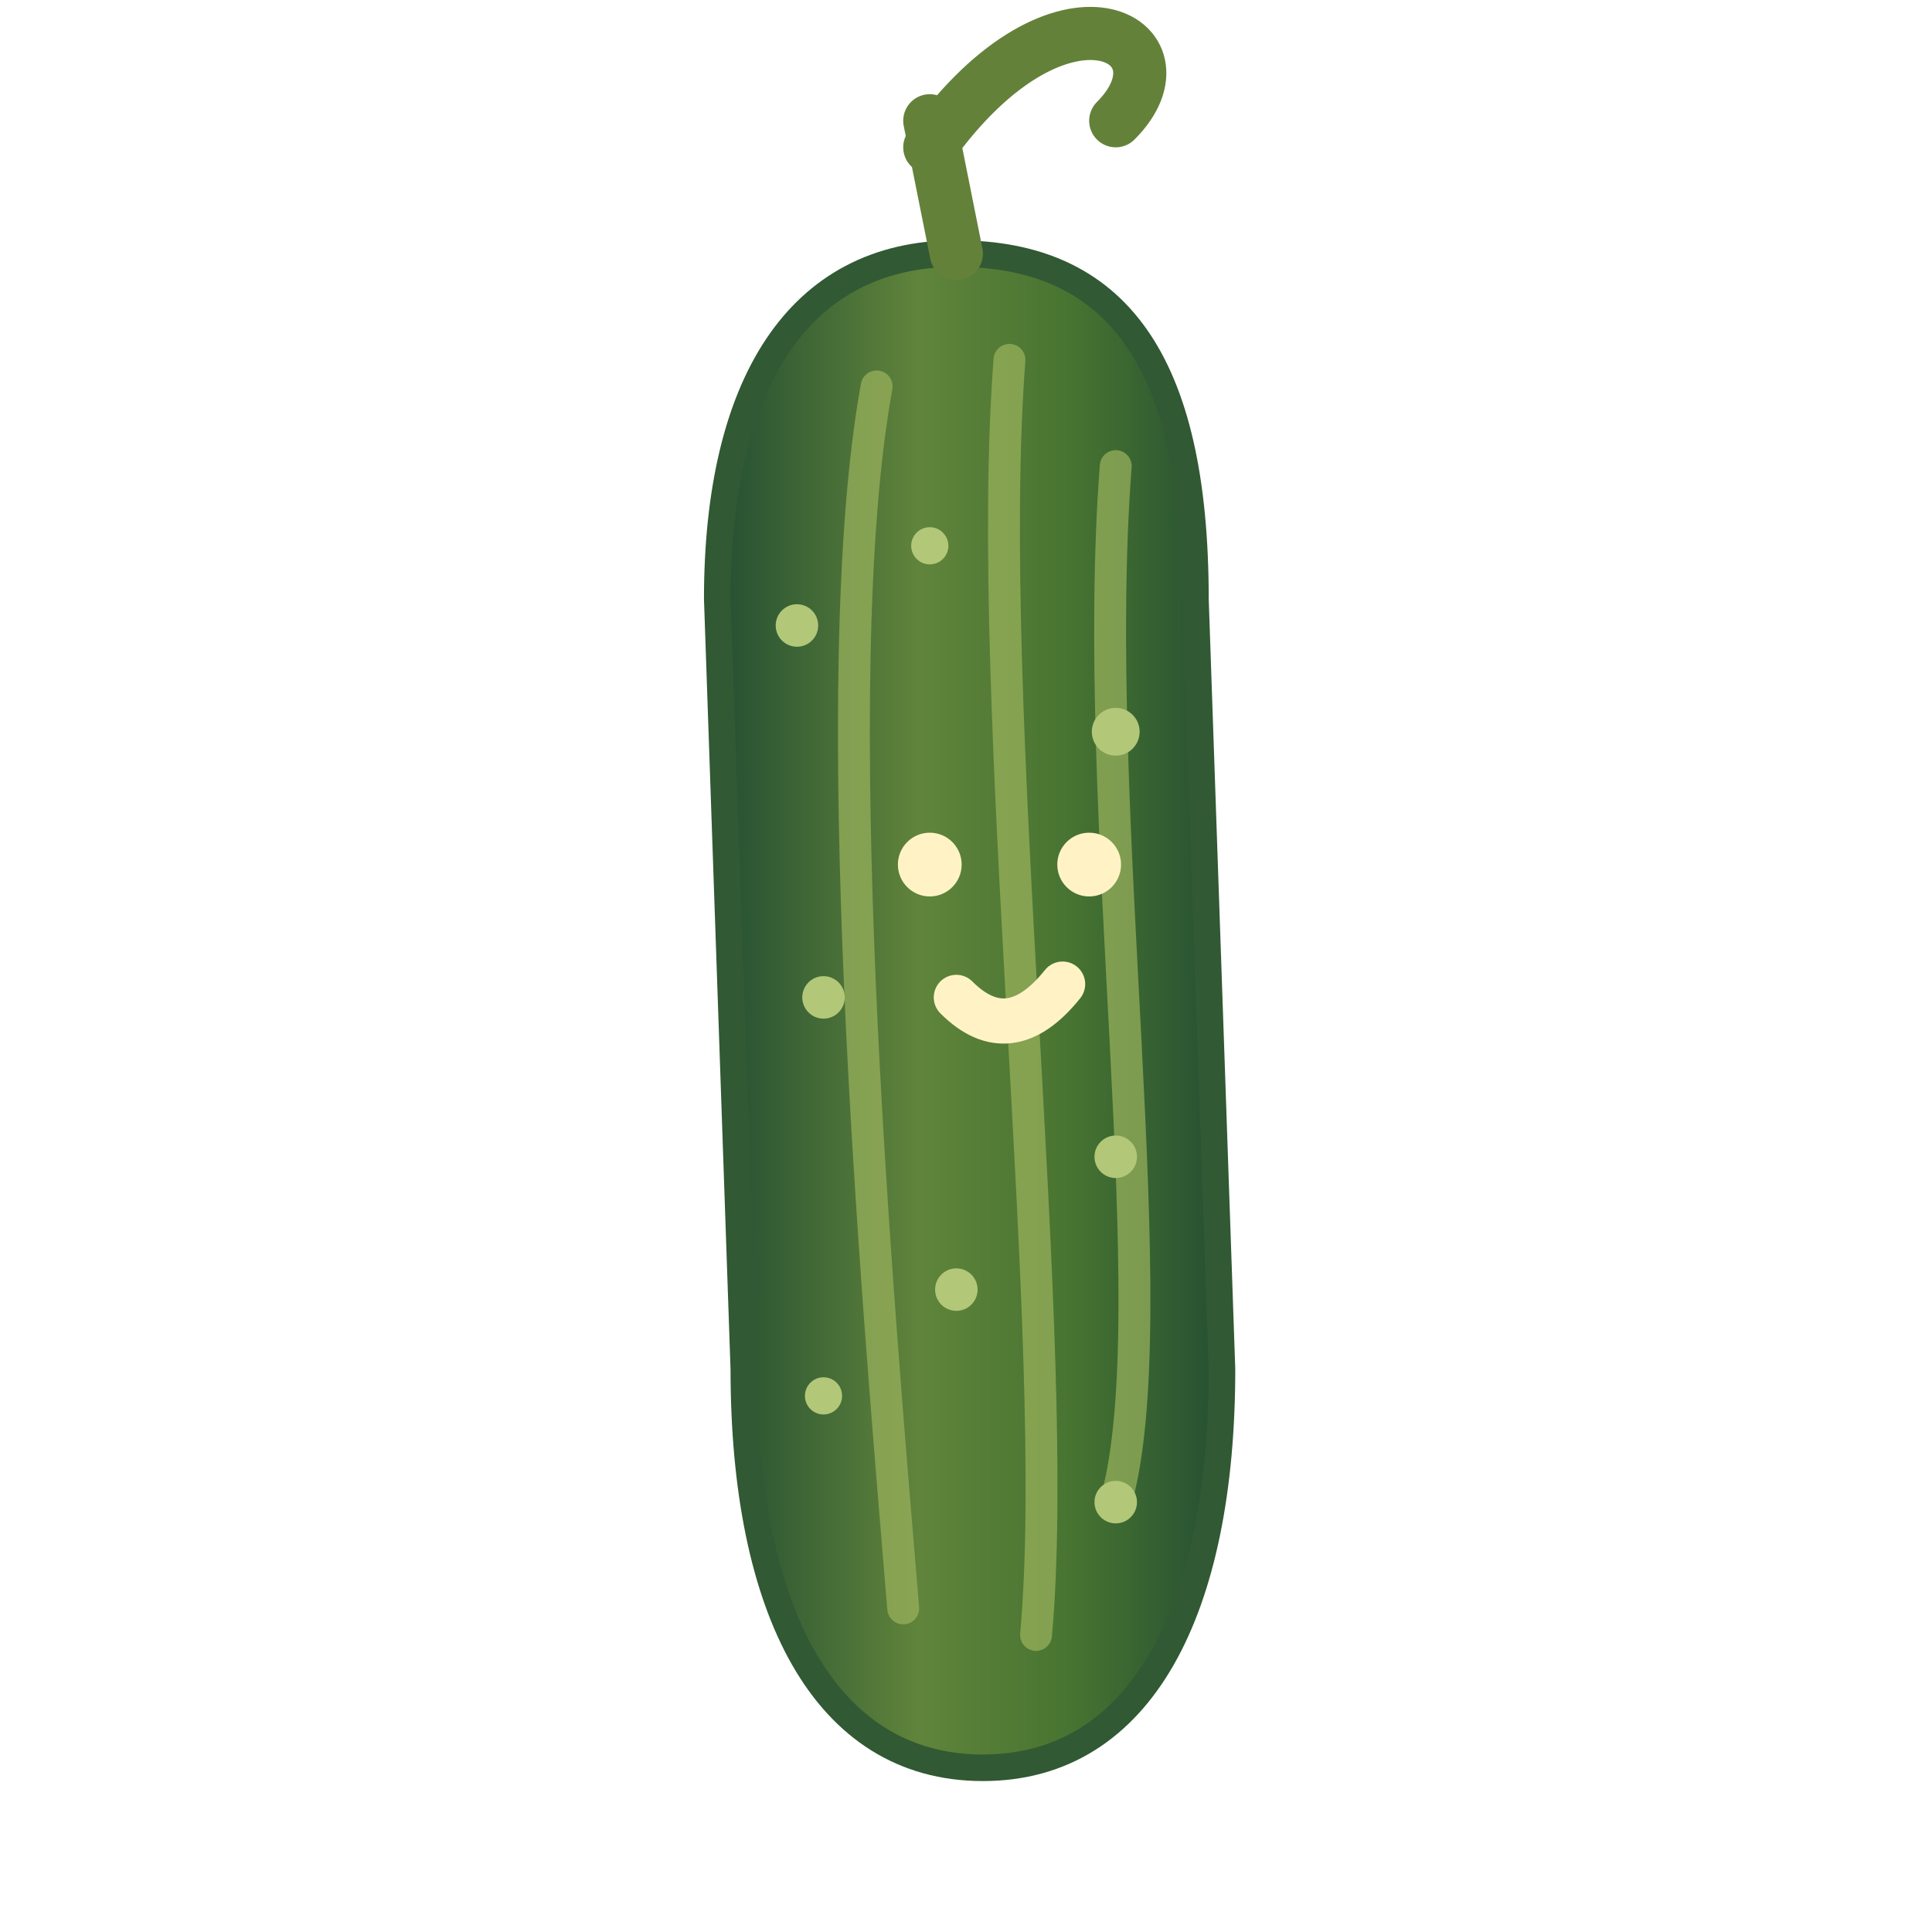
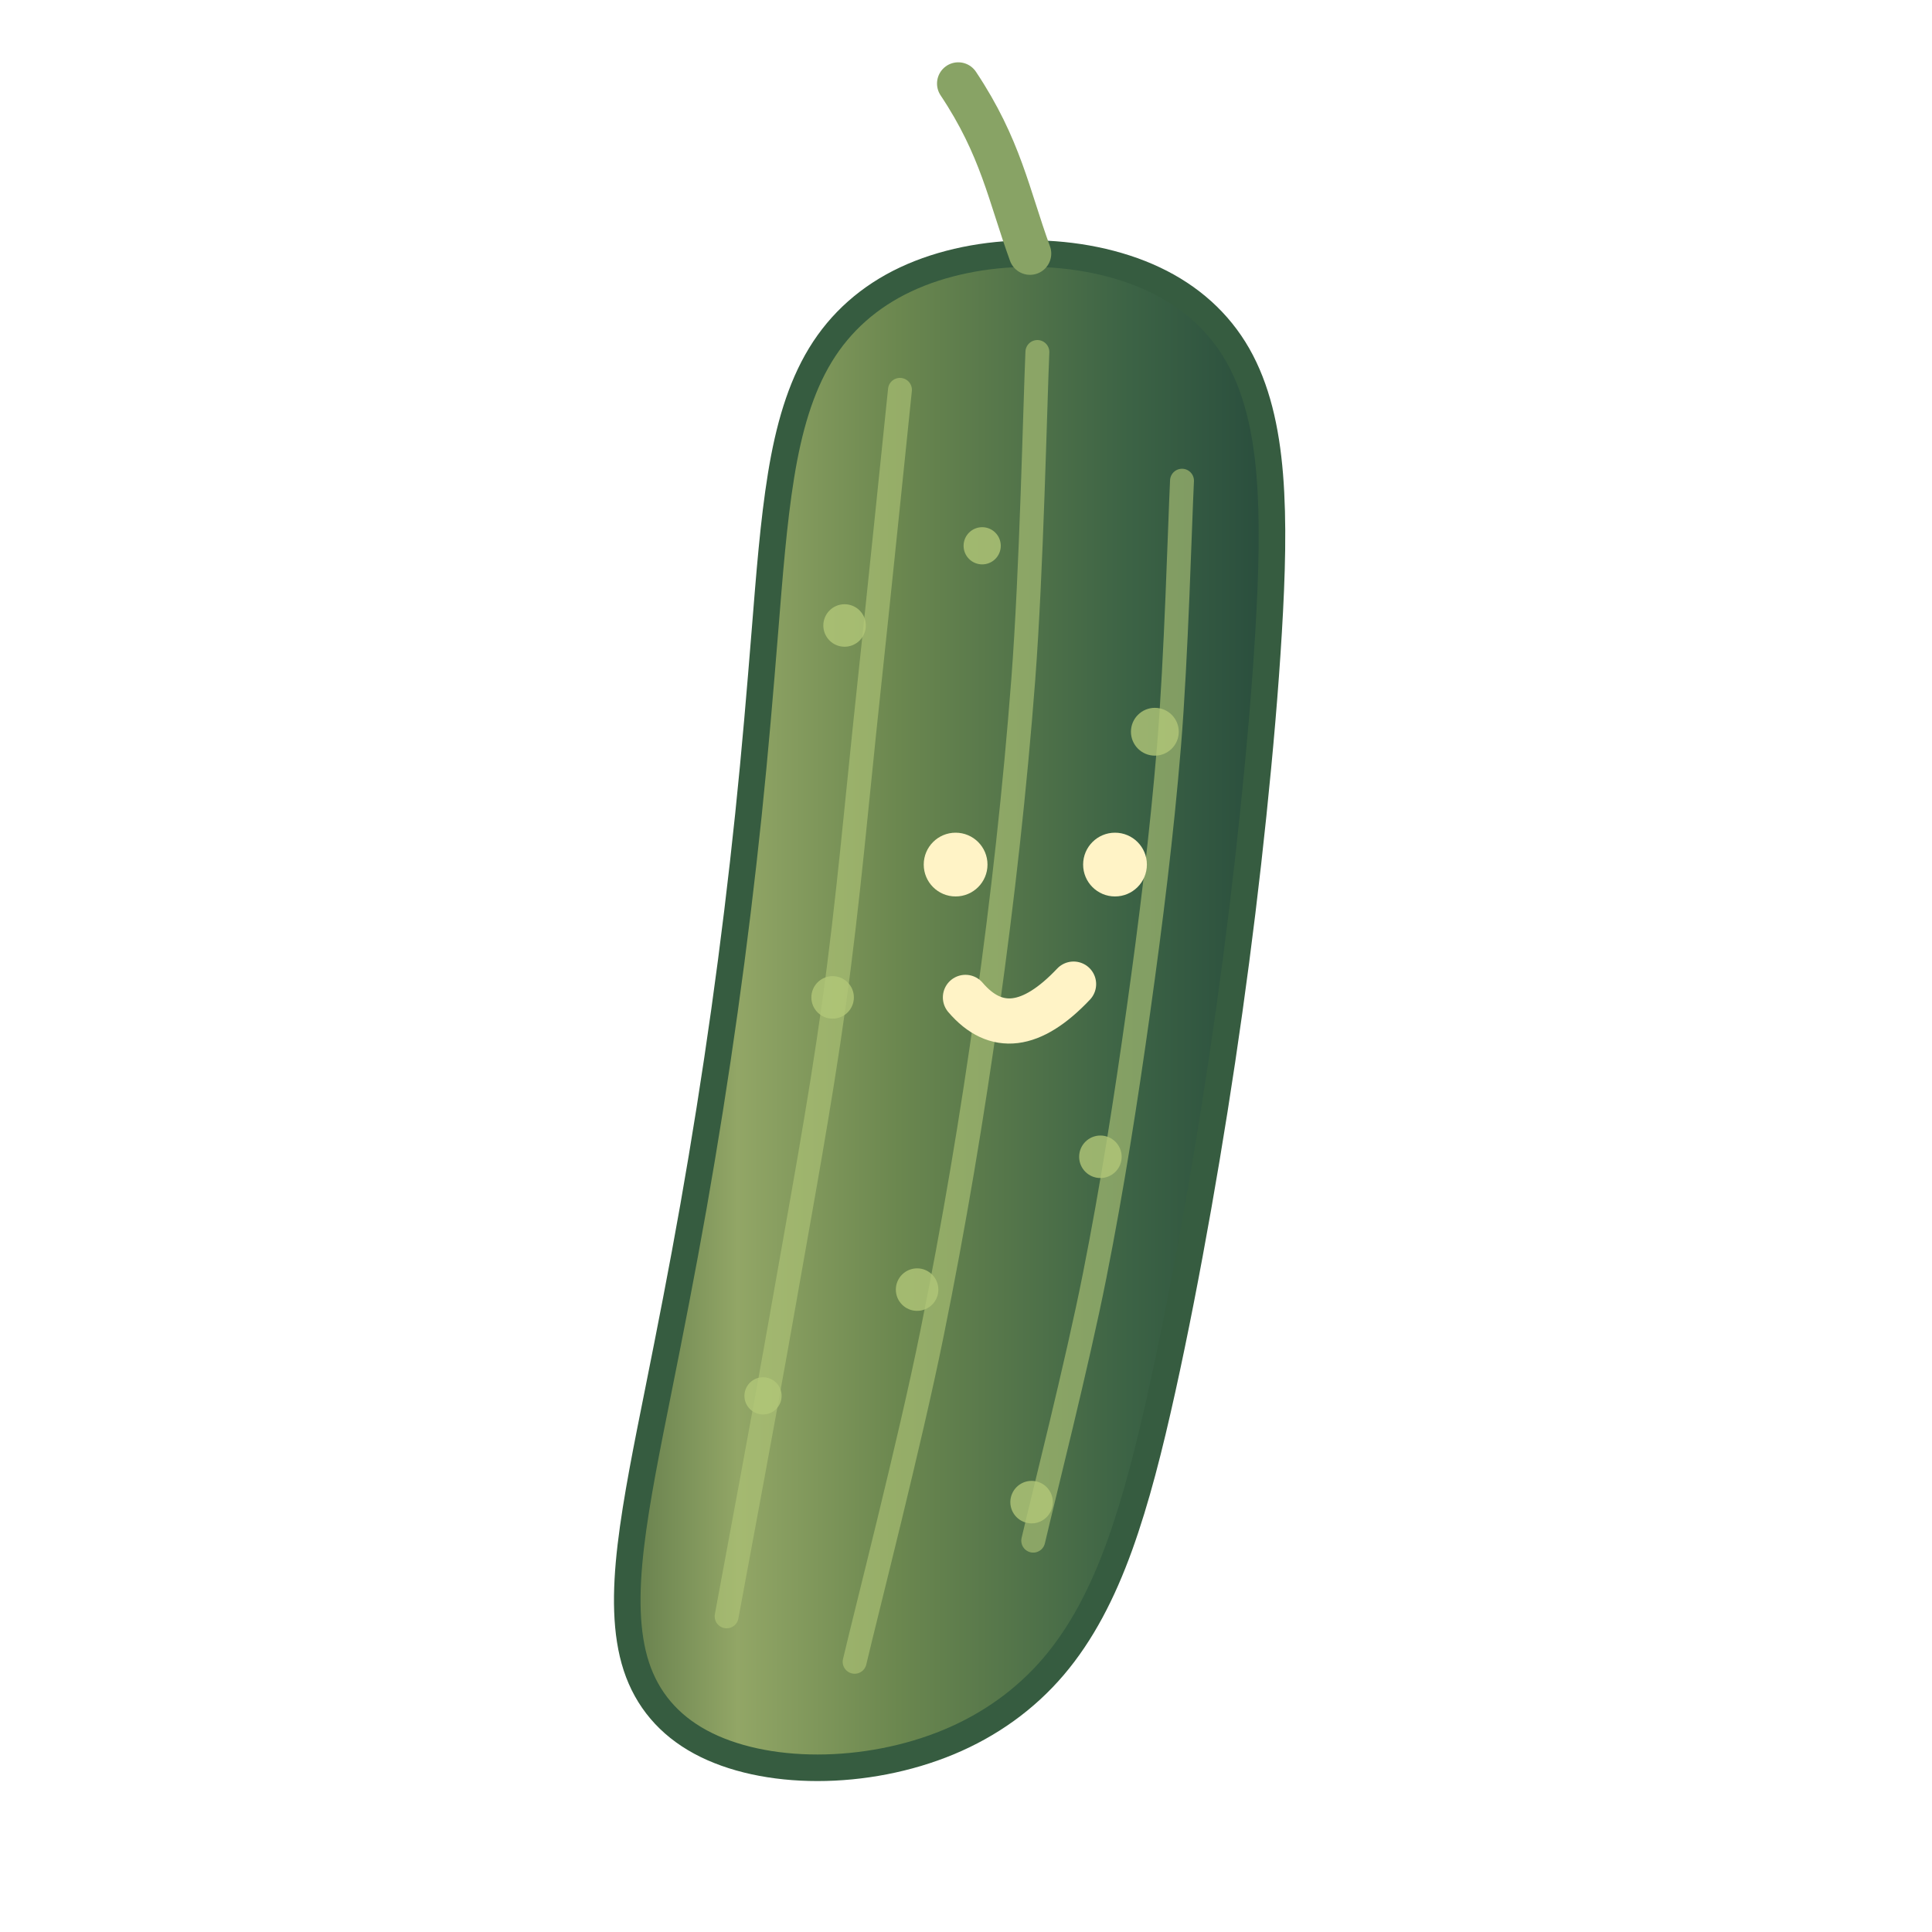
<svg xmlns="http://www.w3.org/2000/svg" viewBox="0 0 64 64">
  <defs>
    <linearGradient id="skin">
-       <stop stop-color="#244f32" />
-       <stop offset=".4" stop-color="#60843b" />
-       <stop offset=".7" stop-color="#477431" />
-       <stop offset="1" stop-color="#254f32" />
+       <stop stop-color="#667f4d" />
+       <stop offset=".17" stop-color="#92a666" />
+       <stop offset=".42" stop-color="#6b874f" />
+       <stop offset=".78" stop-color="#3c6345" />
+       <stop offset="1" stop-color="#294d3d" />
    </linearGradient>
  </defs>
-   <g transform="translate(22 4) scale(.88)">
-     <path d="M11 5C5 5 2 10 2 18L3 47C3 56 6 62 12 62s9-6 9-15l-1-29C20 9 17 5 11 5Z" fill="url(#skin)" stroke="#315934" />
-     <path d="M8 10C6 21 8 44 9 56M13 9c-1 13 2 37 1 48M17 13c-1 13 2 32 0 39" fill="none" stroke="#9bb45c" stroke-width="1.2" stroke-linecap="round" opacity=".7" />
-     <path d="M11 5 10 0m0 1c5-7 10-4 7-1" fill="none" stroke="#64813a" stroke-width="2" stroke-linecap="round" />
-     <g fill="#b2c778">
-       <circle cx="5" cy="19" r=".8" />
-       <circle cx="10" cy="16" r=".7" />
-       <circle cx="17" cy="23" r=".9" />
-       <circle cx="6" cy="33" r=".8" />
-       <circle cx="17" cy="39" r=".8" />
-       <circle cx="11" cy="44" r=".8" />
-       <circle cx="6" cy="48" r=".7" />
-       <circle cx="17" cy="52" r=".8" />
+   <g transform="translate(24 4) scale(.88)">
+     <path data-body-frame="2 5 19 57" data-body-bend="-8" d="M11.5 5C13.158 5 14.808 5.327 16.173 5.971C17.538 6.615 18.609 7.575 19.319 8.818C20.028 10.062 20.385 11.589 20.527 13.347C20.669 15.106 20.61 17.096 20.481 19.25C20.353 21.404 20.151 23.721 19.901 26.124C19.652 28.526 19.349 31.013 19 33.5C18.651 35.987 18.255 38.474 17.831 40.876C17.406 43.279 16.957 45.596 16.481 47.75C16.005 49.904 15.505 51.894 14.87 53.653C14.234 55.411 13.449 56.938 12.39 58.182C11.332 59.425 9.991 60.385 8.446 61.029C6.9 61.673 5.158 62 3.5 62C1.842 62 0.285 61.673 -0.905 61.029C-2.096 60.385 -2.912 59.425 -3.319 58.182C-3.726 56.938 -3.734 55.411 -3.527 53.653C-3.319 51.894 -2.912 49.904 -2.481 47.75C-2.05 45.596 -1.593 43.279 -1.169 40.876C-0.745 38.474 -0.349 35.987 0 33.5C0.349 31.013 0.651 28.526 0.901 26.124C1.152 23.721 1.345 21.404 1.519 19.25C1.692 17.096 1.844 15.106 2.13 13.347C2.416 11.589 2.853 10.062 3.61 8.818C4.366 7.575 5.451 6.615 6.822 5.971C8.194 5.327 9.842 5 11.5 5Z" fill="url(#skin)" stroke="#365c40" />
+     <path d="M6.605 10.13C6.405 12.054 5.816 17.825 5.403 21.672C4.99 25.52 4.66 29.368 4.125 33.215C3.59 37.063 2.869 40.91 2.195 44.758C1.52 48.605 0.432 54.376 0.08 56.3M11.778 8.705C11.689 10.759 11.56 16.922 11.247 21.031C10.934 25.14 10.474 29.249 9.9 33.358C9.326 37.466 8.638 41.575 7.804 45.684C6.971 49.792 5.383 55.956 4.899 58.01M17.222 13.55C17.141 15.212 17.008 20.2 16.734 23.525C16.461 26.85 16.047 30.175 15.58 33.5C15.113 36.825 14.594 40.15 13.934 43.475C13.275 46.8 12.008 51.787 11.622 53.45" fill="none" stroke="#b0c577" stroke-width=".9" stroke-linecap="round" opacity=".62" />
+     <path data-cucumber-part="stem" d="M11.5 5C10.7 2.8 10.4 1 8.8-1.4" fill="none" stroke="#88a365" stroke-width="1.6" stroke-linecap="round" />
+     <g fill="#b2c778" opacity=".8">
+       <circle cx="4.52" cy="19" r=".8" />
+       <circle cx="9.7" cy="16" r=".7" />
+       <circle cx="16.2" cy="23" r=".9" />
+       <circle cx="4.07" cy="33" r=".8" />
+       <circle cx="14.15" cy="39" r=".8" />
+       <circle cx="7.25" cy="44" r=".8" />
+       <circle cx="1.45" cy="48" r=".7" />
+       <circle cx="11.56" cy="52" r=".8" />
    </g>
-     <g fill="#fff3c6">
-       <circle cx="10" cy="28" r="1.2" />
-       <circle cx="16" cy="28" r="1.2" />
+     <g data-cucumber-part="face" fill="#fff3c6">
+       <circle cx="8.7" cy="28" r="1.2" />
+       <circle cx="14.7" cy="28" r="1.2" />
    </g>
-     <path d="M11 33q2 2 4-.5" fill="none" stroke="#fff3c6" stroke-width="1.7" stroke-linecap="round" />
+     <path data-cucumber-part="face" d="M9.07 33Q10.78 35 13.14 32.5" fill="none" stroke="#fff3c6" stroke-width="1.7" stroke-linecap="round" />
  </g>
</svg>
